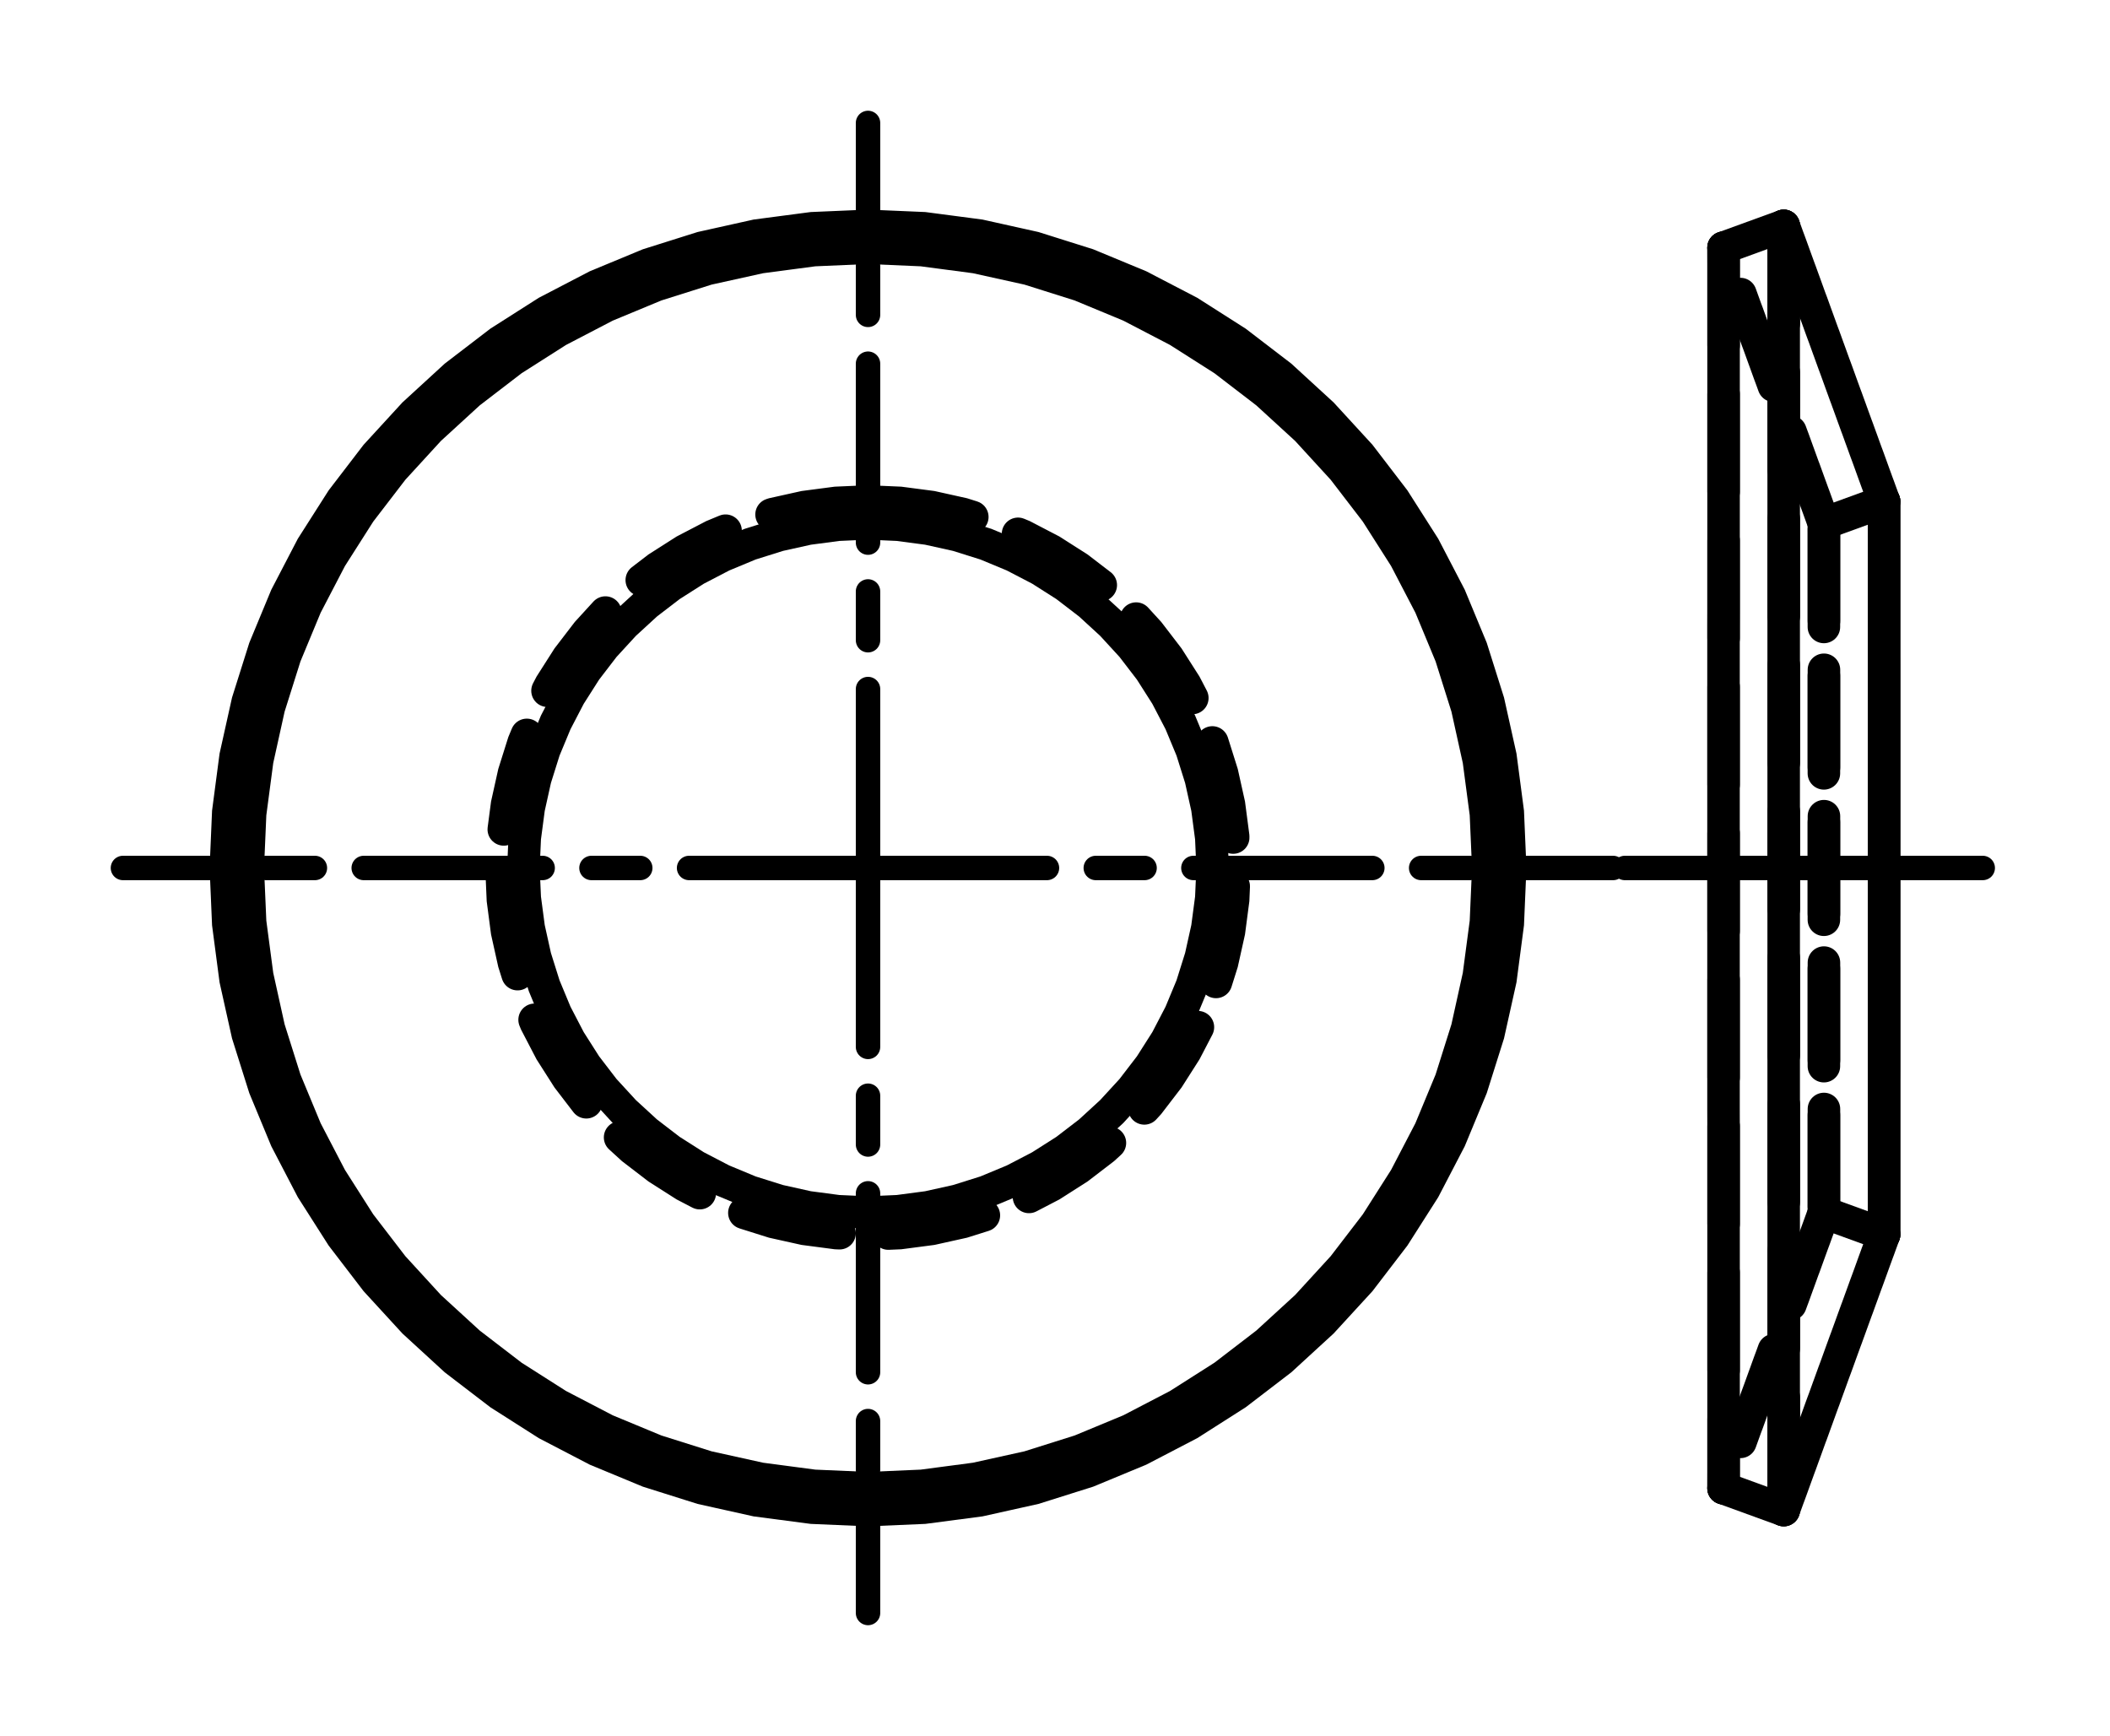
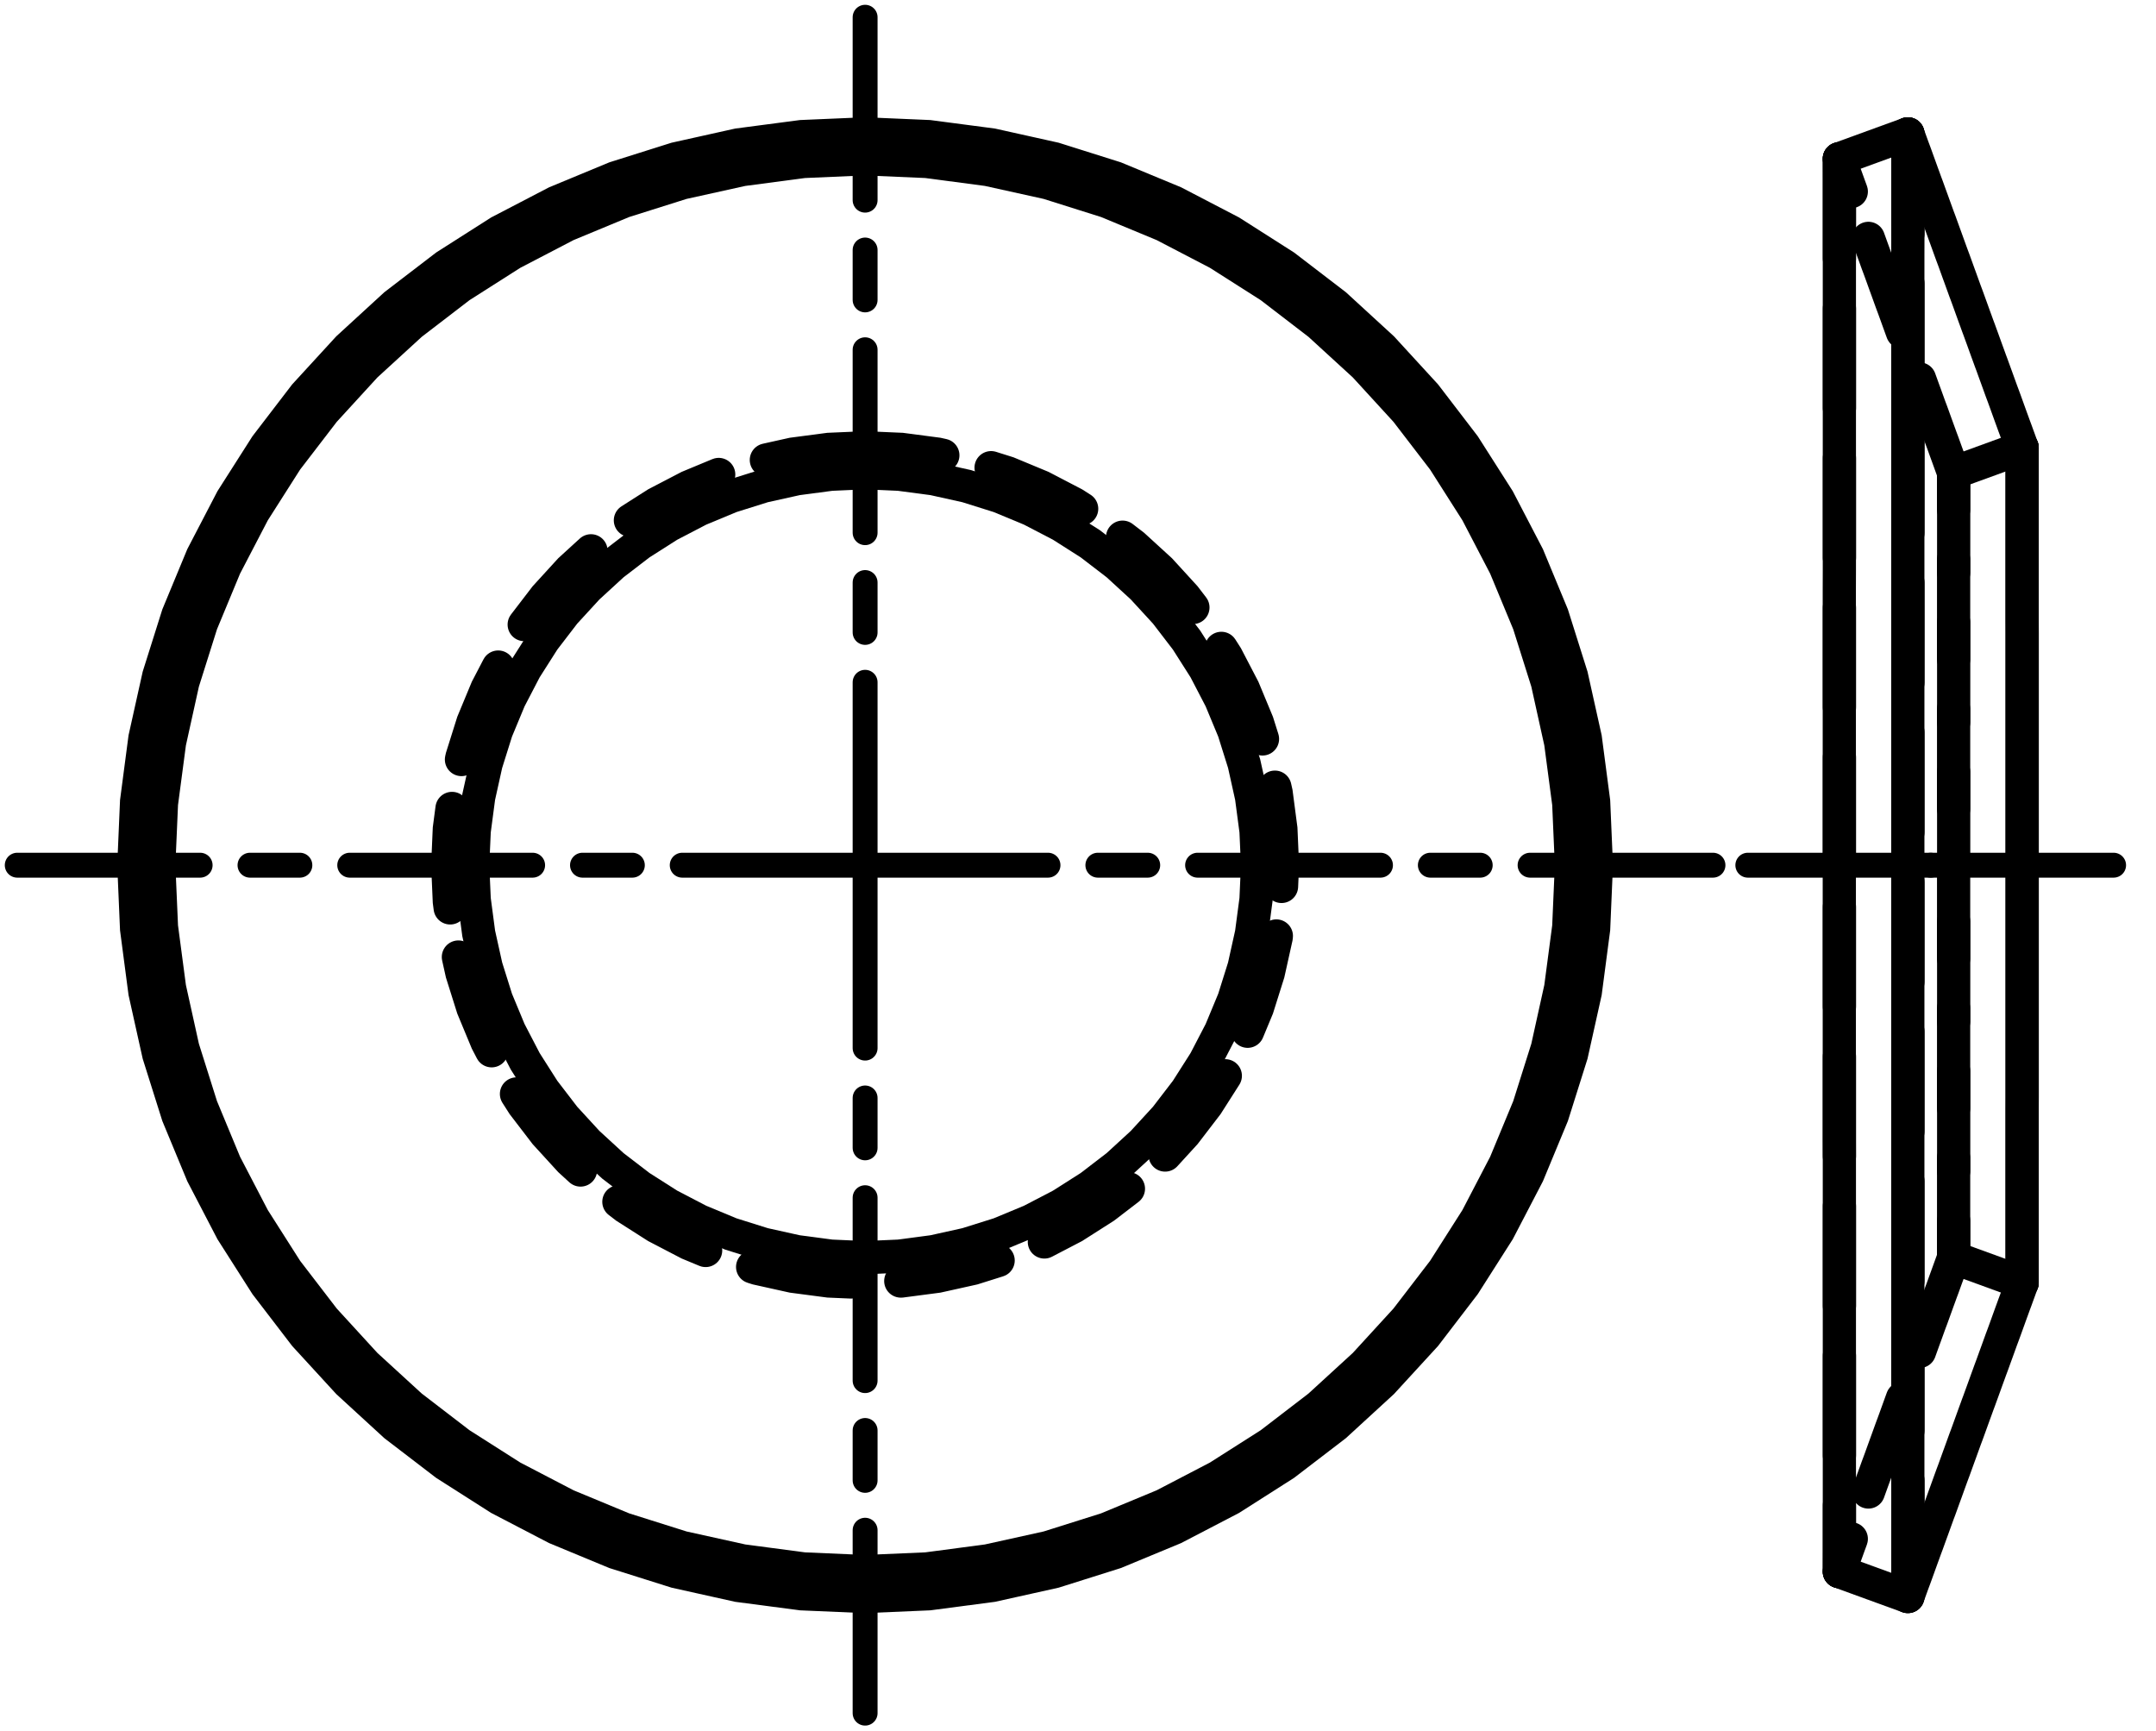
- <svg xmlns="http://www.w3.org/2000/svg" width="39.559mm" height="32.549mm" viewBox="-16.274 -16.274 39.559 32.549" version="1.1">
+ <svg xmlns="http://www.w3.org/2000/svg" width="35.496mm" height="28.486mm" viewBox="-14.243 -14.243 35.496 28.486" version="1.1">
  <g transform="scale(1,-1)" stroke-linecap="round">
-     <g fill="none" stroke="rgb(0,0,0)" stroke-width="0.61" id="Visible">
+     <g fill="none" stroke="rgb(0,0,0)" stroke-width="0.547" id="Visible">
      <path d="M 0.0,6.461 L -0.563,6.436 L -1.122,6.362 L -1.672,6.24 L -2.21,6.071 L -2.73,5.855 L -3.23,5.595 L -3.706,5.292 L -4.153,4.949 L -4.568,4.568 L -4.949,4.153 L -5.292,3.706 L -5.595,3.23 L -5.855,2.73 L -6.071,2.21 L -6.24,1.672 L -6.362,1.122 L -6.436,0.563 L -6.461,0.0 L -6.436,-0.563 L -6.362,-1.122 L -6.24,-1.672 L -6.071,-2.21 L -5.855,-2.73 L -5.595,-3.23 L -5.292,-3.706 L -4.949,-4.153 L -4.568,-4.568 L -4.153,-4.949 L -3.706,-5.292 L -3.23,-5.595 L -2.73,-5.855 L -2.21,-6.071 L -1.672,-6.24 L -1.122,-6.362 L -0.563,-6.436 L -0.0,-6.461 L 0.563,-6.436 L 1.122,-6.362 L 1.672,-6.24 L 2.21,-6.071 L 2.73,-5.855 L 3.23,-5.595 L 3.706,-5.292 L 4.153,-4.949 L 4.568,-4.568 L 4.949,-4.153 L 5.292,-3.706 L 5.595,-3.23 L 5.855,-2.73 L 6.071,-2.21 L 6.24,-1.672 L 6.362,-1.122 L 6.436,-0.563 L 6.461,-0.0 L 6.436,0.563 L 6.362,1.122 L 6.24,1.672 L 6.071,2.21 L 5.855,2.73 L 5.595,3.23 L 5.292,3.706 L 4.949,4.153 L 4.568,4.568 L 4.153,4.949 L 3.706,5.292 L 3.23,5.595 L 2.73,5.855 L 2.21,6.071 L 1.672,6.24 L 1.122,6.362 L 0.563,6.436 L 0.0,6.461" />
      <path d="M 0.0,12.039 L -1.049,11.994 L -2.091,11.857 L -3.116,11.629 L -4.118,11.313 L -5.088,10.911 L -6.02,10.426 L -6.905,9.862 L -7.739,9.223 L -8.513,8.513 L -9.223,7.739 L -9.862,6.905 L -10.426,6.02 L -10.911,5.088 L -11.313,4.118 L -11.629,3.116 L -11.857,2.091 L -11.994,1.049 L -12.039,-0.0 L -11.994,-1.049 L -11.857,-2.091 L -11.629,-3.116 L -11.313,-4.118 L -10.911,-5.088 L -10.426,-6.02 L -9.862,-6.905 L -9.223,-7.739 L -8.513,-8.513 L -7.739,-9.223 L -6.905,-9.862 L -6.02,-10.426 L -5.088,-10.911 L -4.118,-11.313 L -3.116,-11.629 L -2.091,-11.857 L -1.049,-11.994 L 0.0,-12.039 L 1.049,-11.994 L 2.091,-11.857 L 3.116,-11.629 L 4.118,-11.313 L 5.088,-10.911 L 6.02,-10.426 L 6.905,-9.862 L 7.739,-9.223 L 8.513,-8.513 L 9.223,-7.739 L 9.862,-6.905 L 10.426,-6.02 L 10.911,-5.088 L 11.313,-4.118 L 11.629,-3.116 L 11.857,-2.091 L 11.994,-1.049 L 12.039,0.0 L 11.994,1.049 L 11.857,2.091 L 11.629,3.116 L 11.313,4.118 L 10.911,5.088 L 10.426,6.02 L 9.862,6.905 L 9.223,7.739 L 8.513,8.513 L 7.739,9.223 L 6.905,9.862 L 6.02,10.426 L 5.088,10.911 L 4.118,11.313 L 3.116,11.629 L 2.091,11.857 L 1.049,11.994 L -0.0,12.039" />
      <path d="M 0.0,11.629 L -1.014,11.585 L -2.019,11.452 L -3.01,11.233 L -3.977,10.928 L -4.915,10.539 L -5.814,10.071 L -6.67,9.526 L -7.475,8.908 L -8.223,8.223 L -8.908,7.475 L -9.526,6.67 L -10.071,5.814 L -10.539,4.915 L -10.928,3.977 L -11.233,3.01 L -11.452,2.019 L -11.585,1.014 L -11.629,-0.0 L -11.585,-1.014 L -11.452,-2.019 L -11.233,-3.01 L -10.928,-3.977 L -10.539,-4.915 L -10.071,-5.814 L -9.526,-6.67 L -8.908,-7.475 L -8.223,-8.223 L -7.475,-8.908 L -6.67,-9.526 L -5.814,-10.071 L -4.915,-10.539 L -3.977,-10.928 L -3.01,-11.233 L -2.019,-11.452 L -1.014,-11.585 L 0.0,-11.629 L 1.014,-11.585 L 2.019,-11.452 L 3.01,-11.233 L 3.977,-10.928 L 4.915,-10.539 L 5.814,-10.071 L 6.67,-9.526 L 7.475,-8.908 L 8.223,-8.223 L 8.908,-7.475 L 9.526,-6.67 L 10.071,-5.814 L 10.539,-4.915 L 10.928,-3.977 L 11.233,-3.01 L 11.452,-2.019 L 11.585,-1.014 L 11.629,0.0 L 11.585,1.014 L 11.452,2.019 L 11.233,3.01 L 10.928,3.977 L 10.539,4.915 L 10.071,5.814 L 9.526,6.67 L 8.908,7.475 L 8.223,8.223 L 7.475,8.908 L 6.67,9.526 L 5.814,10.071 L 4.915,10.539 L 3.977,10.928 L 3.01,11.233 L 2.019,11.452 L 1.014,11.585 L -0.0,11.629" />
      <path d="M 19.049,6.871 L 19.049,6.68 L 19.049,6.489 L 19.049,6.298 L 19.049,6.108 L 19.049,5.917 L 19.049,5.726 L 19.049,5.535 L 19.049,5.344 L 19.049,5.153 L 19.049,4.962 L 19.049,4.772 L 19.049,4.581 L 19.049,4.39 L 19.049,4.199 L 19.049,4.008 L 19.05,3.817 L 19.05,3.626 L 19.05,3.436 L 19.05,3.245 L 19.05,3.054 L 19.05,2.863 L 19.05,2.672 L 19.05,2.481 L 19.05,2.29 L 19.05,2.099 L 19.05,1.909 L 19.05,1.718 L 19.05,1.527 L 19.05,1.336 L 19.05,1.145 L 19.05,0.954 L 19.05,0.763 L 19.05,0.573 L 19.05,0.382 L 19.05,0.191 L 19.05,0.0 L 19.05,-0.191 L 19.05,-0.382 L 19.05,-0.573 L 19.05,-0.763 L 19.05,-0.954 L 19.05,-1.145 L 19.05,-1.336 L 19.05,-1.527 L 19.05,-1.718 L 19.05,-1.909 L 19.05,-2.099 L 19.05,-2.29 L 19.05,-2.481 L 19.05,-2.672 L 19.05,-2.863 L 19.05,-3.054 L 19.05,-3.245 L 19.05,-3.436 L 19.05,-3.626 L 19.05,-3.817 L 19.049,-4.008 L 19.049,-4.199 L 19.049,-4.39 L 19.049,-4.581 L 19.049,-4.772 L 19.049,-4.962 L 19.049,-5.153 L 19.049,-5.344 L 19.049,-5.535 L 19.049,-5.726 L 19.049,-5.917 L 19.049,-6.108 L 19.049,-6.298 L 19.049,-6.489 L 19.049,-6.68 L 19.049,-6.871" />
      <path d="M 19.049,-6.871 L 19.049,-6.68 L 19.049,-6.489 L 19.049,-6.298 L 19.049,-6.108 L 19.049,-5.917 L 19.049,-5.726 L 19.049,-5.535 L 19.049,-5.344 L 19.049,-5.153 L 19.049,-4.962 L 19.049,-4.772 L 19.049,-4.581 L 19.049,-4.39 L 19.049,-4.199 L 19.049,-4.008 L 19.049,-3.817 L 19.049,-3.626 L 19.049,-3.436 L 19.049,-3.245 L 19.049,-3.054 L 19.049,-2.863 L 19.049,-2.672 L 19.049,-2.481 L 19.049,-2.29 L 19.049,-2.099 L 19.049,-1.909 L 19.049,-1.718 L 19.049,-1.527 L 19.049,-1.336 L 19.049,-1.145 L 19.049,-0.954 L 19.049,-0.763 L 19.049,-0.573 L 19.049,-0.382 L 19.049,-0.191 L 19.049,0.0 L 19.049,0.191 L 19.049,0.382 L 19.049,0.573 L 19.049,0.763 L 19.049,0.954 L 19.049,1.145 L 19.049,1.336 L 19.049,1.527 L 19.049,1.718 L 19.049,1.909 L 19.049,2.099 L 19.049,2.29 L 19.049,2.481 L 19.049,2.672 L 19.049,2.863 L 19.049,3.054 L 19.049,3.245 L 19.049,3.436 L 19.049,3.626 L 19.049,3.817 L 19.049,4.008 L 19.049,4.199 L 19.049,4.39 L 19.049,4.581 L 19.049,4.772 L 19.049,4.962 L 19.049,5.153 L 19.049,5.344 L 19.049,5.535 L 19.049,5.726 L 19.049,5.917 L 19.049,6.108 L 19.049,6.298 L 19.049,6.489 L 19.049,6.68 L 19.049,6.871" />
      <path d="M 17.168,-12.039 L 17.168,-11.705 L 17.168,-11.37 L 17.168,-11.036 L 17.168,-10.702 L 17.168,-10.367 L 17.167,-10.033 L 17.167,-9.698 L 17.167,-9.364 L 17.167,-9.03 L 17.167,-8.695 L 17.167,-8.361 L 17.167,-8.026 L 17.167,-7.692 L 17.167,-7.357 L 17.167,-7.023 L 17.167,-6.689 L 17.167,-6.354 L 17.167,-6.02 L 17.167,-5.685 L 17.167,-5.351 L 17.167,-5.016 L 17.167,-4.682 L 17.167,-4.348 L 17.167,-4.013 L 17.167,-3.679 L 17.167,-3.344 L 17.167,-3.01 L 17.167,-2.675 L 17.167,-2.341 L 17.167,-2.007 L 17.167,-1.672 L 17.167,-1.338 L 17.167,-1.003 L 17.167,-0.669 L 17.167,-0.334 L 17.167,0.0 L 17.167,0.334 L 17.167,0.669 L 17.167,1.003 L 17.167,1.338 L 17.167,1.672 L 17.167,2.007 L 17.167,2.341 L 17.167,2.675 L 17.167,3.01 L 17.167,3.344 L 17.167,3.679 L 17.167,4.013 L 17.167,4.348 L 17.167,4.682 L 17.167,5.016 L 17.167,5.351 L 17.167,5.685 L 17.167,6.02 L 17.167,6.354 L 17.167,6.689 L 17.167,7.023 L 17.167,7.357 L 17.167,7.692 L 17.167,8.026 L 17.167,8.361 L 17.167,8.695 L 17.167,9.03 L 17.167,9.364 L 17.167,9.698 L 17.167,10.033 L 17.168,10.367 L 17.168,10.702 L 17.168,11.036 L 17.168,11.37 L 17.168,11.705 L 17.168,12.039" />
      <path d="M 16.04,-11.629 L 16.04,-11.306 L 16.04,-10.983 L 16.04,-10.66 L 16.04,-10.337 L 16.04,-10.014 L 16.04,-9.691 L 16.04,-9.368 L 16.04,-9.045 L 16.04,-8.722 L 16.04,-8.399 L 16.04,-8.076 L 16.04,-7.753 L 16.04,-7.43 L 16.04,-7.107 L 16.04,-6.784 L 16.04,-6.46 L 16.04,-6.138 L 16.04,-5.814 L 16.04,-5.491 L 16.04,-5.168 L 16.04,-4.845 L 16.039,-4.522 L 16.039,-4.199 L 16.039,-3.876 L 16.039,-3.553 L 16.039,-3.23 L 16.039,-2.907 L 16.039,-2.584 L 16.039,-2.261 L 16.039,-1.938 L 16.039,-1.615 L 16.039,-1.292 L 16.039,-0.969 L 16.039,-0.646 L 16.039,-0.323 L 16.039,0.0 L 16.039,0.323 L 16.039,0.646 L 16.039,0.969 L 16.039,1.292 L 16.039,1.615 L 16.039,1.938 L 16.039,2.261 L 16.039,2.584 L 16.039,2.907 L 16.039,3.23 L 16.039,3.553 L 16.039,3.876 L 16.039,4.199 L 16.039,4.522 L 16.04,4.845 L 16.04,5.168 L 16.04,5.491 L 16.04,5.814 L 16.04,6.138 L 16.04,6.46 L 16.04,6.784 L 16.04,7.107 L 16.04,7.43 L 16.04,7.753 L 16.04,8.076 L 16.04,8.399 L 16.04,8.722 L 16.04,9.045 L 16.04,9.368 L 16.04,9.691 L 16.04,10.014 L 16.04,10.337 L 16.04,10.66 L 16.04,10.983 L 16.04,11.306 L 16.04,11.629" />
      <path d="M 19.049,6.871 L 19.023,6.943 L 18.997,7.015 L 18.971,7.086 L 18.945,7.158 L 18.918,7.23 L 18.892,7.302 L 18.866,7.373 L 18.84,7.445 L 18.814,7.517 L 18.788,7.589 L 18.762,7.661 L 18.736,7.732 L 18.709,7.804 L 18.683,7.876 L 18.657,7.948 L 18.631,8.02 L 18.605,8.091 L 18.579,8.163 L 18.553,8.235 L 18.526,8.307 L 18.5,8.379 L 18.474,8.45 L 18.448,8.522 L 18.422,8.594 L 18.396,8.666 L 18.37,8.737 L 18.344,8.809 L 18.317,8.881 L 18.291,8.953 L 18.265,9.024 L 18.239,9.096 L 18.213,9.168 L 18.187,9.24 L 18.161,9.312 L 18.135,9.383 L 18.108,9.455 L 18.082,9.527 L 18.056,9.599 L 18.03,9.671 L 18.004,9.742 L 17.978,9.814 L 17.952,9.886 L 17.926,9.958 L 17.899,10.03 L 17.873,10.101 L 17.847,10.173 L 17.821,10.245 L 17.795,10.317 L 17.769,10.388 L 17.743,10.46 L 17.717,10.532 L 17.691,10.604 L 17.664,10.675 L 17.638,10.747 L 17.612,10.819 L 17.586,10.891 L 17.56,10.963 L 17.534,11.034 L 17.508,11.106 L 17.482,11.178 L 17.455,11.25 L 17.429,11.322 L 17.403,11.393 L 17.377,11.465 L 17.351,11.537 L 17.325,11.609 L 17.299,11.681 L 17.273,11.752 L 17.246,11.824 L 17.22,11.896 L 17.194,11.968 L 17.168,12.039" />
      <path d="M 19.049,-6.871 L 19.023,-6.943 L 18.997,-7.015 L 18.971,-7.086 L 18.945,-7.158 L 18.918,-7.23 L 18.892,-7.302 L 18.866,-7.373 L 18.84,-7.445 L 18.814,-7.517 L 18.788,-7.589 L 18.762,-7.661 L 18.736,-7.732 L 18.709,-7.804 L 18.683,-7.876 L 18.657,-7.948 L 18.631,-8.02 L 18.605,-8.091 L 18.579,-8.163 L 18.553,-8.235 L 18.526,-8.307 L 18.5,-8.379 L 18.474,-8.45 L 18.448,-8.522 L 18.422,-8.594 L 18.396,-8.666 L 18.37,-8.737 L 18.344,-8.809 L 18.317,-8.881 L 18.291,-8.953 L 18.265,-9.024 L 18.239,-9.096 L 18.213,-9.168 L 18.187,-9.24 L 18.161,-9.312 L 18.135,-9.383 L 18.108,-9.455 L 18.082,-9.527 L 18.056,-9.599 L 18.03,-9.671 L 18.004,-9.742 L 17.978,-9.814 L 17.952,-9.886 L 17.926,-9.958 L 17.899,-10.03 L 17.873,-10.101 L 17.847,-10.173 L 17.821,-10.245 L 17.795,-10.317 L 17.769,-10.388 L 17.743,-10.46 L 17.717,-10.532 L 17.691,-10.604 L 17.664,-10.675 L 17.638,-10.747 L 17.612,-10.819 L 17.586,-10.891 L 17.56,-10.963 L 17.534,-11.034 L 17.508,-11.106 L 17.482,-11.178 L 17.455,-11.25 L 17.429,-11.322 L 17.403,-11.393 L 17.377,-11.465 L 17.351,-11.537 L 17.325,-11.609 L 17.299,-11.681 L 17.273,-11.752 L 17.246,-11.824 L 17.22,-11.896 L 17.194,-11.968 L 17.168,-12.039" />
      <path d="M 16.04,11.629 L 16.056,11.635 L 16.072,11.64 L 16.087,11.646 L 16.103,11.652 L 16.119,11.657 L 16.134,11.663 L 16.15,11.669 L 16.166,11.675 L 16.181,11.68 L 16.197,11.686 L 16.213,11.692 L 16.228,11.697 L 16.244,11.703 L 16.26,11.709 L 16.275,11.714 L 16.291,11.72 L 16.307,11.726 L 16.322,11.732 L 16.338,11.737 L 16.354,11.743 L 16.369,11.749 L 16.385,11.754 L 16.401,11.76 L 16.416,11.766 L 16.432,11.771 L 16.448,11.777 L 16.463,11.783 L 16.479,11.789 L 16.494,11.794 L 16.51,11.8 L 16.526,11.806 L 16.541,11.811 L 16.557,11.817 L 16.573,11.823 L 16.588,11.829 L 16.604,11.834 L 16.62,11.84 L 16.636,11.846 L 16.651,11.851 L 16.667,11.857 L 16.683,11.863 L 16.698,11.868 L 16.714,11.874 L 16.729,11.88 L 16.745,11.886 L 16.761,11.891 L 16.776,11.897 L 16.792,11.903 L 16.808,11.908 L 16.823,11.914 L 16.839,11.92 L 16.855,11.925 L 16.87,11.931 L 16.886,11.937 L 16.902,11.943 L 16.917,11.948 L 16.933,11.954 L 16.949,11.96 L 16.964,11.965 L 16.98,11.971 L 16.996,11.977 L 17.011,11.982 L 17.027,11.988 L 17.043,11.994 L 17.058,11.999 L 17.074,12.005 L 17.09,12.011 L 17.105,12.017 L 17.121,12.022 L 17.137,12.028 L 17.152,12.034 L 17.168,12.039" />
      <path d="M 16.04,-11.629 L 16.056,-11.635 L 16.072,-11.64 L 16.087,-11.646 L 16.103,-11.652 L 16.119,-11.657 L 16.134,-11.663 L 16.15,-11.669 L 16.166,-11.675 L 16.181,-11.68 L 16.197,-11.686 L 16.213,-11.692 L 16.228,-11.697 L 16.244,-11.703 L 16.26,-11.709 L 16.275,-11.714 L 16.291,-11.72 L 16.307,-11.726 L 16.322,-11.732 L 16.338,-11.737 L 16.354,-11.743 L 16.369,-11.749 L 16.385,-11.754 L 16.401,-11.76 L 16.416,-11.766 L 16.432,-11.771 L 16.448,-11.777 L 16.463,-11.783 L 16.479,-11.789 L 16.494,-11.794 L 16.51,-11.8 L 16.526,-11.806 L 16.541,-11.811 L 16.557,-11.817 L 16.573,-11.823 L 16.588,-11.829 L 16.604,-11.834 L 16.62,-11.84 L 16.636,-11.846 L 16.651,-11.851 L 16.667,-11.857 L 16.683,-11.863 L 16.698,-11.868 L 16.714,-11.874 L 16.729,-11.88 L 16.745,-11.886 L 16.761,-11.891 L 16.776,-11.897 L 16.792,-11.903 L 16.808,-11.908 L 16.823,-11.914 L 16.839,-11.92 L 16.855,-11.925 L 16.87,-11.931 L 16.886,-11.937 L 16.902,-11.943 L 16.917,-11.948 L 16.933,-11.954 L 16.949,-11.96 L 16.964,-11.965 L 16.98,-11.971 L 16.996,-11.977 L 17.011,-11.982 L 17.027,-11.988 L 17.043,-11.994 L 17.058,-11.999 L 17.074,-12.005 L 17.09,-12.011 L 17.105,-12.017 L 17.121,-12.022 L 17.137,-12.028 L 17.152,-12.034 L 17.168,-12.039" />
    </g>
-     <g fill="none" stroke="rgb(0,0,0)" stroke-width="0.61" id="Hidden" stroke-dasharray="1.83 0.915">
+     <g fill="none" stroke="rgb(0,0,0)" stroke-width="0.547" id="Hidden" stroke-dasharray="1.642 0.821">
      <path d="M 0.0,6.871 L -0.599,6.845 L -1.193,6.767 L -1.778,6.637 L -2.35,6.457 L -2.904,6.227 L -3.436,5.95 L -3.941,5.628 L -4.417,5.263 L -4.859,4.859 L -5.263,4.417 L -5.628,3.941 L -5.95,3.436 L -6.227,2.904 L -6.457,2.35 L -6.637,1.778 L -6.767,1.193 L -6.845,0.599 L -6.871,0.0 L -6.845,-0.599 L -6.767,-1.193 L -6.637,-1.778 L -6.457,-2.35 L -6.227,-2.904 L -5.95,-3.436 L -5.628,-3.941 L -5.263,-4.417 L -4.859,-4.859 L -4.417,-5.263 L -3.941,-5.628 L -3.436,-5.95 L -2.904,-6.227 L -2.35,-6.457 L -1.778,-6.637 L -1.193,-6.767 L -0.599,-6.845 L -0.0,-6.871 L 0.599,-6.845 L 1.193,-6.767 L 1.778,-6.637 L 2.35,-6.457 L 2.904,-6.227 L 3.436,-5.95 L 3.941,-5.628 L 4.417,-5.263 L 4.859,-4.859 L 5.263,-4.417 L 5.628,-3.941 L 5.95,-3.436 L 6.227,-2.904 L 6.457,-2.35 L 6.637,-1.778 L 6.767,-1.193 L 6.845,-0.599 L 6.871,-0.0 L 6.845,0.599 L 6.767,1.193 L 6.637,1.778 L 6.457,2.35 L 6.227,2.904 L 5.95,3.436 L 5.628,3.941 L 5.263,4.417 L 4.859,4.859 L 4.417,5.263 L 3.941,5.628 L 3.436,5.95 L 2.904,6.227 L 2.35,6.457 L 1.778,6.637 L 1.193,6.767 L 0.599,6.845 L 0.0,6.871" />
      <path d="M 17.921,6.461 L 17.922,6.281 L 17.922,6.102 L 17.922,5.922 L 17.922,5.743 L 17.922,5.563 L 17.922,5.384 L 17.922,5.204 L 17.922,5.025 L 17.922,4.846 L 17.922,4.666 L 17.922,4.487 L 17.922,4.307 L 17.922,4.128 L 17.922,3.948 L 17.922,3.769 L 17.922,3.589 L 17.922,3.41 L 17.922,3.23 L 17.922,3.051 L 17.922,2.871 L 17.922,2.692 L 17.922,2.513 L 17.922,2.333 L 17.922,2.154 L 17.922,1.974 L 17.922,1.795 L 17.922,1.615 L 17.922,1.436 L 17.922,1.256 L 17.922,1.077 L 17.922,0.897 L 17.922,0.718 L 17.922,0.538 L 17.922,0.359 L 17.922,0.179 L 17.922,0.0 L 17.922,-0.179 L 17.922,-0.359 L 17.922,-0.538 L 17.922,-0.718 L 17.922,-0.897 L 17.922,-1.077 L 17.922,-1.256 L 17.922,-1.436 L 17.922,-1.615 L 17.922,-1.795 L 17.922,-1.974 L 17.922,-2.154 L 17.922,-2.333 L 17.922,-2.513 L 17.922,-2.692 L 17.922,-2.871 L 17.922,-3.051 L 17.922,-3.23 L 17.922,-3.41 L 17.922,-3.589 L 17.922,-3.769 L 17.922,-3.948 L 17.922,-4.128 L 17.922,-4.307 L 17.922,-4.487 L 17.922,-4.666 L 17.922,-4.846 L 17.922,-5.025 L 17.922,-5.204 L 17.922,-5.384 L 17.922,-5.563 L 17.922,-5.743 L 17.922,-5.922 L 17.922,-6.102 L 17.922,-6.281 L 17.921,-6.461" />
      <path d="M 17.921,-6.461 L 17.921,-6.281 L 17.921,-6.102 L 17.921,-5.922 L 17.921,-5.743 L 17.921,-5.563 L 17.921,-5.384 L 17.921,-5.204 L 17.921,-5.025 L 17.921,-4.846 L 17.921,-4.666 L 17.921,-4.487 L 17.921,-4.307 L 17.921,-4.128 L 17.921,-3.948 L 17.921,-3.769 L 17.921,-3.589 L 17.921,-3.41 L 17.921,-3.23 L 17.921,-3.051 L 17.921,-2.871 L 17.921,-2.692 L 17.921,-2.513 L 17.921,-2.333 L 17.921,-2.154 L 17.921,-1.974 L 17.921,-1.795 L 17.921,-1.615 L 17.921,-1.436 L 17.921,-1.256 L 17.921,-1.077 L 17.921,-0.897 L 17.921,-0.718 L 17.921,-0.538 L 17.921,-0.359 L 17.921,-0.179 L 17.921,0.0 L 17.921,0.179 L 17.921,0.359 L 17.921,0.538 L 17.921,0.718 L 17.921,0.897 L 17.921,1.077 L 17.921,1.256 L 17.921,1.436 L 17.921,1.615 L 17.921,1.795 L 17.921,1.974 L 17.921,2.154 L 17.921,2.333 L 17.921,2.513 L 17.921,2.692 L 17.921,2.871 L 17.921,3.051 L 17.921,3.23 L 17.921,3.41 L 17.921,3.589 L 17.921,3.769 L 17.921,3.948 L 17.921,4.128 L 17.921,4.307 L 17.921,4.487 L 17.921,4.666 L 17.921,4.846 L 17.921,5.025 L 17.921,5.204 L 17.921,5.384 L 17.921,5.563 L 17.921,5.743 L 17.921,5.922 L 17.921,6.102 L 17.921,6.281 L 17.921,6.461" />
      <path d="M 17.168,12.039 L 17.168,11.705 L 17.168,11.37 L 17.168,11.036 L 17.168,10.702 L 17.169,10.367 L 17.169,10.033 L 17.169,9.698 L 17.169,9.364 L 17.169,9.03 L 17.169,8.695 L 17.169,8.361 L 17.169,8.026 L 17.169,7.692 L 17.169,7.357 L 17.169,7.023 L 17.169,6.689 L 17.169,6.354 L 17.169,6.02 L 17.169,5.685 L 17.169,5.351 L 17.169,5.016 L 17.169,4.682 L 17.169,4.348 L 17.169,4.013 L 17.169,3.679 L 17.169,3.344 L 17.169,3.01 L 17.169,2.675 L 17.169,2.341 L 17.169,2.007 L 17.169,1.672 L 17.169,1.338 L 17.169,1.003 L 17.169,0.669 L 17.169,0.334 L 17.169,0.0 L 17.169,-0.334 L 17.169,-0.669 L 17.169,-1.003 L 17.169,-1.338 L 17.169,-1.672 L 17.169,-2.007 L 17.169,-2.341 L 17.169,-2.675 L 17.169,-3.01 L 17.169,-3.344 L 17.169,-3.679 L 17.169,-4.013 L 17.169,-4.348 L 17.169,-4.682 L 17.169,-5.016 L 17.169,-5.351 L 17.169,-5.685 L 17.169,-6.02 L 17.169,-6.354 L 17.169,-6.689 L 17.169,-7.023 L 17.169,-7.357 L 17.169,-7.692 L 17.169,-8.026 L 17.169,-8.361 L 17.169,-8.695 L 17.169,-9.03 L 17.169,-9.364 L 17.169,-9.698 L 17.169,-10.033 L 17.169,-10.367 L 17.168,-10.702 L 17.168,-11.036 L 17.168,-11.37 L 17.168,-11.705 L 17.168,-12.039" />
      <path d="M 16.04,11.629 L 16.041,11.306 L 16.041,10.983 L 16.041,10.66 L 16.041,10.337 L 16.041,10.014 L 16.041,9.691 L 16.041,9.368 L 16.041,9.045 L 16.041,8.722 L 16.041,8.399 L 16.041,8.076 L 16.041,7.753 L 16.041,7.43 L 16.041,7.107 L 16.041,6.784 L 16.041,6.46 L 16.041,6.138 L 16.041,5.814 L 16.041,5.491 L 16.041,5.168 L 16.041,4.845 L 16.041,4.522 L 16.041,4.199 L 16.041,3.876 L 16.041,3.553 L 16.041,3.23 L 16.041,2.907 L 16.041,2.584 L 16.041,2.261 L 16.041,1.938 L 16.041,1.615 L 16.041,1.292 L 16.041,0.969 L 16.041,0.646 L 16.041,0.323 L 16.041,0.0 L 16.041,-0.323 L 16.041,-0.646 L 16.041,-0.969 L 16.041,-1.292 L 16.041,-1.615 L 16.041,-1.938 L 16.041,-2.261 L 16.041,-2.584 L 16.041,-2.907 L 16.041,-3.23 L 16.041,-3.553 L 16.041,-3.876 L 16.041,-4.199 L 16.041,-4.522 L 16.041,-4.845 L 16.041,-5.168 L 16.041,-5.491 L 16.041,-5.814 L 16.041,-6.138 L 16.041,-6.46 L 16.041,-6.784 L 16.041,-7.107 L 16.041,-7.43 L 16.041,-7.753 L 16.041,-8.076 L 16.041,-8.399 L 16.041,-8.722 L 16.041,-9.045 L 16.041,-9.368 L 16.041,-9.691 L 16.041,-10.014 L 16.041,-10.337 L 16.041,-10.66 L 16.041,-10.983 L 16.041,-11.306 L 16.04,-11.629" />
      <path d="M 17.921,6.461 L 17.937,6.466 L 17.953,6.472 L 17.968,6.478 L 17.984,6.483 L 18,6.489 L 18.015,6.495 L 18.031,6.5 L 18.047,6.506 L 18.062,6.512 L 18.078,6.518 L 18.094,6.523 L 18.109,6.529 L 18.125,6.535 L 18.141,6.54 L 18.156,6.546 L 18.172,6.552 L 18.188,6.558 L 18.203,6.563 L 18.219,6.569 L 18.235,6.575 L 18.25,6.58 L 18.266,6.586 L 18.282,6.592 L 18.297,6.597 L 18.313,6.603 L 18.329,6.609 L 18.344,6.614 L 18.36,6.62 L 18.376,6.626 L 18.391,6.632 L 18.407,6.637 L 18.423,6.643 L 18.438,6.649 L 18.454,6.654 L 18.47,6.66 L 18.485,6.666 L 18.501,6.671 L 18.517,6.677 L 18.532,6.683 L 18.548,6.689 L 18.564,6.694 L 18.579,6.7 L 18.595,6.706 L 18.611,6.711 L 18.626,6.717 L 18.642,6.723 L 18.657,6.729 L 18.673,6.734 L 18.689,6.74 L 18.704,6.746 L 18.72,6.751 L 18.736,6.757 L 18.752,6.763 L 18.767,6.769 L 18.783,6.774 L 18.799,6.78 L 18.814,6.786 L 18.83,6.791 L 18.846,6.797 L 18.861,6.803 L 18.877,6.808 L 18.892,6.814 L 18.908,6.82 L 18.924,6.825 L 18.939,6.831 L 18.955,6.837 L 18.971,6.843 L 18.986,6.848 L 19.002,6.854 L 19.018,6.86 L 19.033,6.865 L 19.049,6.871" />
      <path d="M 17.921,-6.461 L 17.937,-6.466 L 17.953,-6.472 L 17.968,-6.478 L 17.984,-6.483 L 18,-6.489 L 18.015,-6.495 L 18.031,-6.5 L 18.047,-6.506 L 18.062,-6.512 L 18.078,-6.518 L 18.094,-6.523 L 18.109,-6.529 L 18.125,-6.535 L 18.141,-6.54 L 18.156,-6.546 L 18.172,-6.552 L 18.188,-6.558 L 18.203,-6.563 L 18.219,-6.569 L 18.235,-6.575 L 18.25,-6.58 L 18.266,-6.586 L 18.282,-6.592 L 18.297,-6.597 L 18.313,-6.603 L 18.329,-6.609 L 18.344,-6.614 L 18.36,-6.62 L 18.376,-6.626 L 18.391,-6.632 L 18.407,-6.637 L 18.423,-6.643 L 18.438,-6.649 L 18.454,-6.654 L 18.47,-6.66 L 18.485,-6.666 L 18.501,-6.671 L 18.517,-6.677 L 18.532,-6.683 L 18.548,-6.689 L 18.564,-6.694 L 18.579,-6.7 L 18.595,-6.706 L 18.611,-6.711 L 18.626,-6.717 L 18.642,-6.723 L 18.657,-6.729 L 18.673,-6.734 L 18.689,-6.74 L 18.704,-6.746 L 18.72,-6.751 L 18.736,-6.757 L 18.752,-6.763 L 18.767,-6.769 L 18.783,-6.774 L 18.799,-6.78 L 18.814,-6.786 L 18.83,-6.791 L 18.846,-6.797 L 18.861,-6.803 L 18.877,-6.808 L 18.892,-6.814 L 18.908,-6.82 L 18.924,-6.825 L 18.939,-6.831 L 18.955,-6.837 L 18.971,-6.843 L 18.986,-6.848 L 19.002,-6.854 L 19.018,-6.86 L 19.033,-6.865 L 19.049,-6.871" />
      <path d="M 17.921,6.461 L 17.895,6.532 L 17.869,6.604 L 17.843,6.676 L 17.817,6.748 L 17.791,6.819 L 17.765,6.891 L 17.739,6.963 L 17.712,7.035 L 17.686,7.107 L 17.66,7.178 L 17.634,7.25 L 17.608,7.322 L 17.582,7.394 L 17.556,7.466 L 17.529,7.537 L 17.503,7.609 L 17.477,7.681 L 17.451,7.753 L 17.425,7.824 L 17.399,7.896 L 17.373,7.968 L 17.347,8.04 L 17.32,8.112 L 17.294,8.183 L 17.268,8.255 L 17.242,8.327 L 17.216,8.399 L 17.19,8.47 L 17.164,8.542 L 17.138,8.614 L 17.111,8.686 L 17.085,8.758 L 17.059,8.829 L 17.033,8.901 L 17.007,8.973 L 16.981,9.045 L 16.955,9.117 L 16.929,9.188 L 16.902,9.26 L 16.876,9.332 L 16.85,9.404 L 16.824,9.476 L 16.798,9.547 L 16.772,9.619 L 16.746,9.691 L 16.72,9.763 L 16.694,9.834 L 16.667,9.906 L 16.641,9.978 L 16.615,10.05 L 16.589,10.121 L 16.563,10.193 L 16.537,10.265 L 16.511,10.337 L 16.485,10.409 L 16.458,10.48 L 16.432,10.552 L 16.406,10.624 L 16.38,10.696 L 16.354,10.768 L 16.328,10.839 L 16.302,10.911 L 16.276,10.983 L 16.249,11.055 L 16.223,11.127 L 16.197,11.198 L 16.171,11.27 L 16.145,11.342 L 16.119,11.414 L 16.093,11.485 L 16.067,11.557 L 16.04,11.629" />
      <path d="M 17.921,-6.461 L 17.895,-6.532 L 17.869,-6.604 L 17.843,-6.676 L 17.817,-6.748 L 17.791,-6.819 L 17.765,-6.891 L 17.739,-6.963 L 17.712,-7.035 L 17.686,-7.107 L 17.66,-7.178 L 17.634,-7.25 L 17.608,-7.322 L 17.582,-7.394 L 17.556,-7.466 L 17.529,-7.537 L 17.503,-7.609 L 17.477,-7.681 L 17.451,-7.753 L 17.425,-7.824 L 17.399,-7.896 L 17.373,-7.968 L 17.347,-8.04 L 17.32,-8.112 L 17.294,-8.183 L 17.268,-8.255 L 17.242,-8.327 L 17.216,-8.399 L 17.19,-8.47 L 17.164,-8.542 L 17.138,-8.614 L 17.111,-8.686 L 17.085,-8.758 L 17.059,-8.829 L 17.033,-8.901 L 17.007,-8.973 L 16.981,-9.045 L 16.955,-9.117 L 16.929,-9.188 L 16.902,-9.26 L 16.876,-9.332 L 16.85,-9.404 L 16.824,-9.476 L 16.798,-9.547 L 16.772,-9.619 L 16.746,-9.691 L 16.72,-9.763 L 16.694,-9.834 L 16.667,-9.906 L 16.641,-9.978 L 16.615,-10.05 L 16.589,-10.121 L 16.563,-10.193 L 16.537,-10.265 L 16.511,-10.337 L 16.485,-10.409 L 16.458,-10.48 L 16.432,-10.552 L 16.406,-10.624 L 16.38,-10.696 L 16.354,-10.768 L 16.328,-10.839 L 16.302,-10.911 L 16.276,-10.983 L 16.249,-11.055 L 16.223,-11.127 L 16.197,-11.198 L 16.171,-11.27 L 16.145,-11.342 L 16.119,-11.414 L 16.093,-11.485 L 16.067,-11.557 L 16.04,-11.629" />
    </g>
-     <g fill="none" stroke="rgb(0,0,0)" stroke-width="0.458" id="Center" stroke-dasharray="3.355 0.915 0.915 0.915">
+     <g fill="none" stroke="rgb(0,0,0)" stroke-width="0.41" id="Center" stroke-dasharray="3.011 0.821 0.821 0.821">
      <line x1="0.0" y1="0.0" x2="-13.969" y2="0.0" />
      <line x1="0.0" y1="0.0" x2="13.969" y2="0.0" />
      <line x1="0.0" y1="0.0" x2="0.0" y2="-13.969" />
      <line x1="0.0" y1="0.0" x2="0.0" y2="13.969" />
      <line x1="17.544" y1="0.0" x2="14.109" y2="0.0" />
      <line x1="17.544" y1="0.0" x2="20.98" y2="0.0" />
    </g>
  </g>
</svg>
